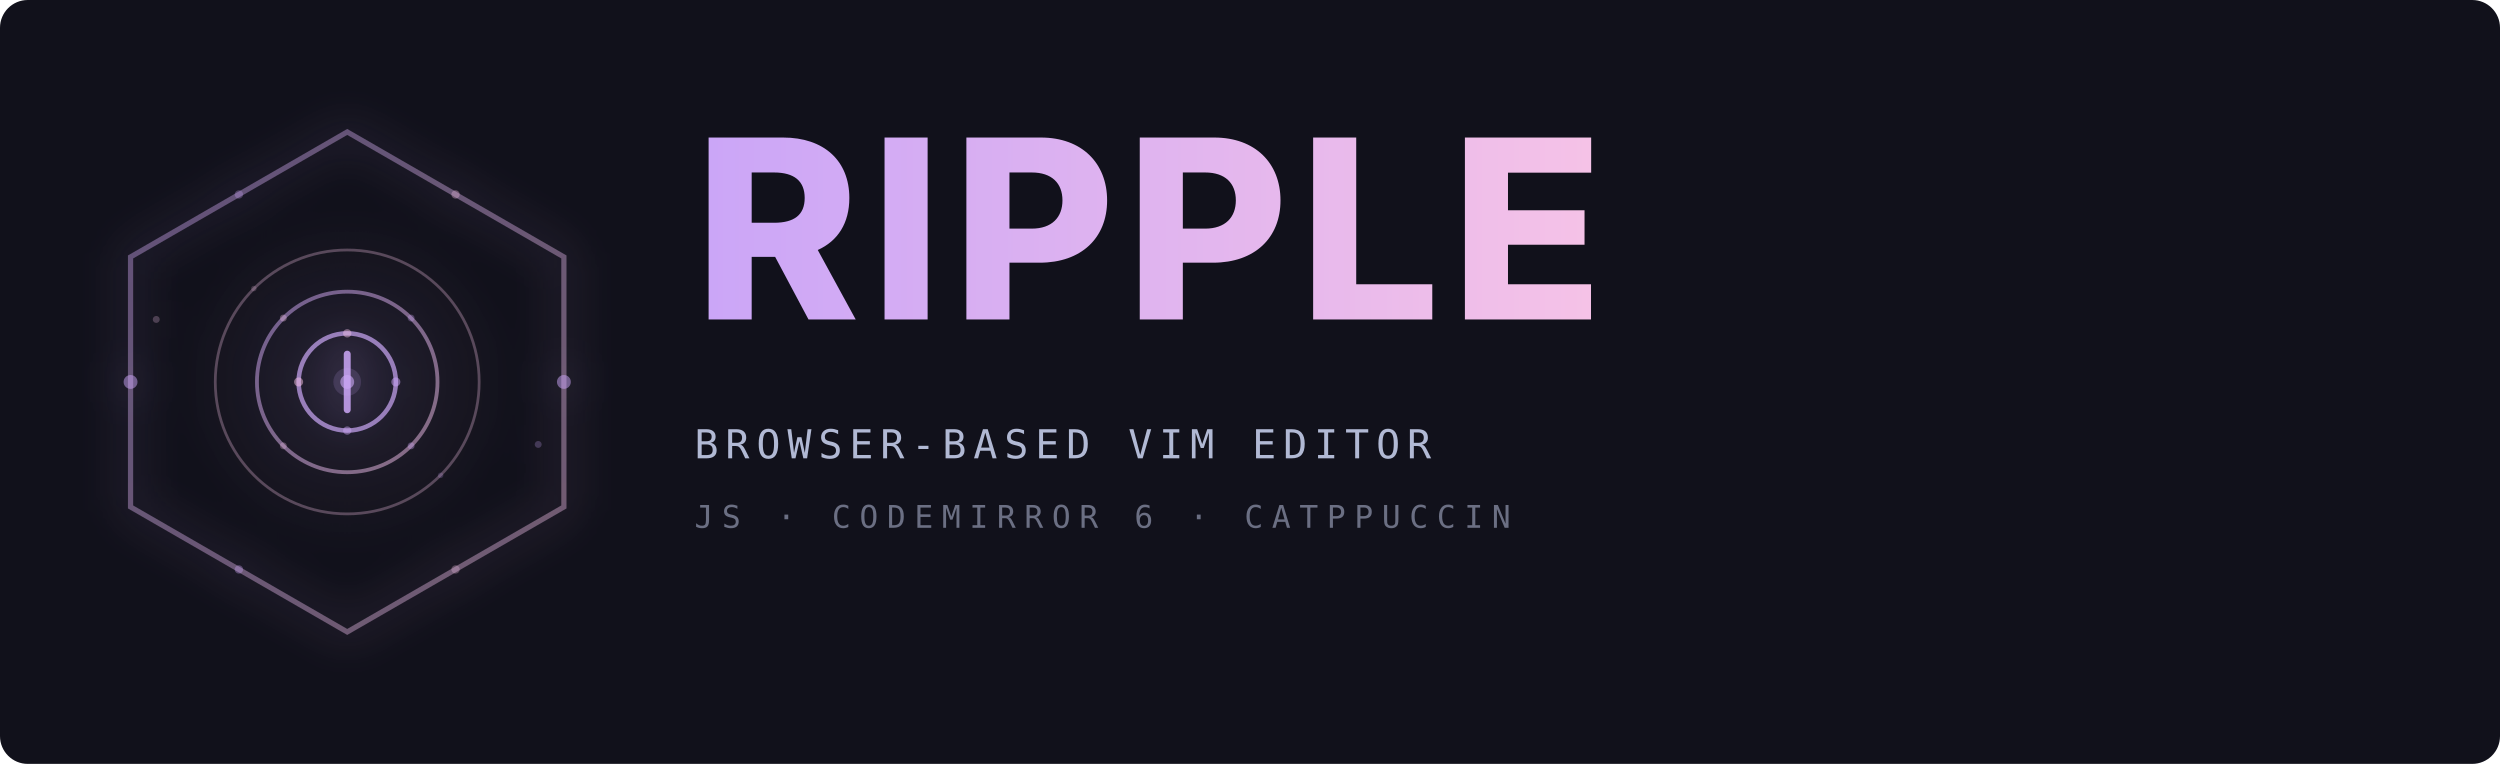
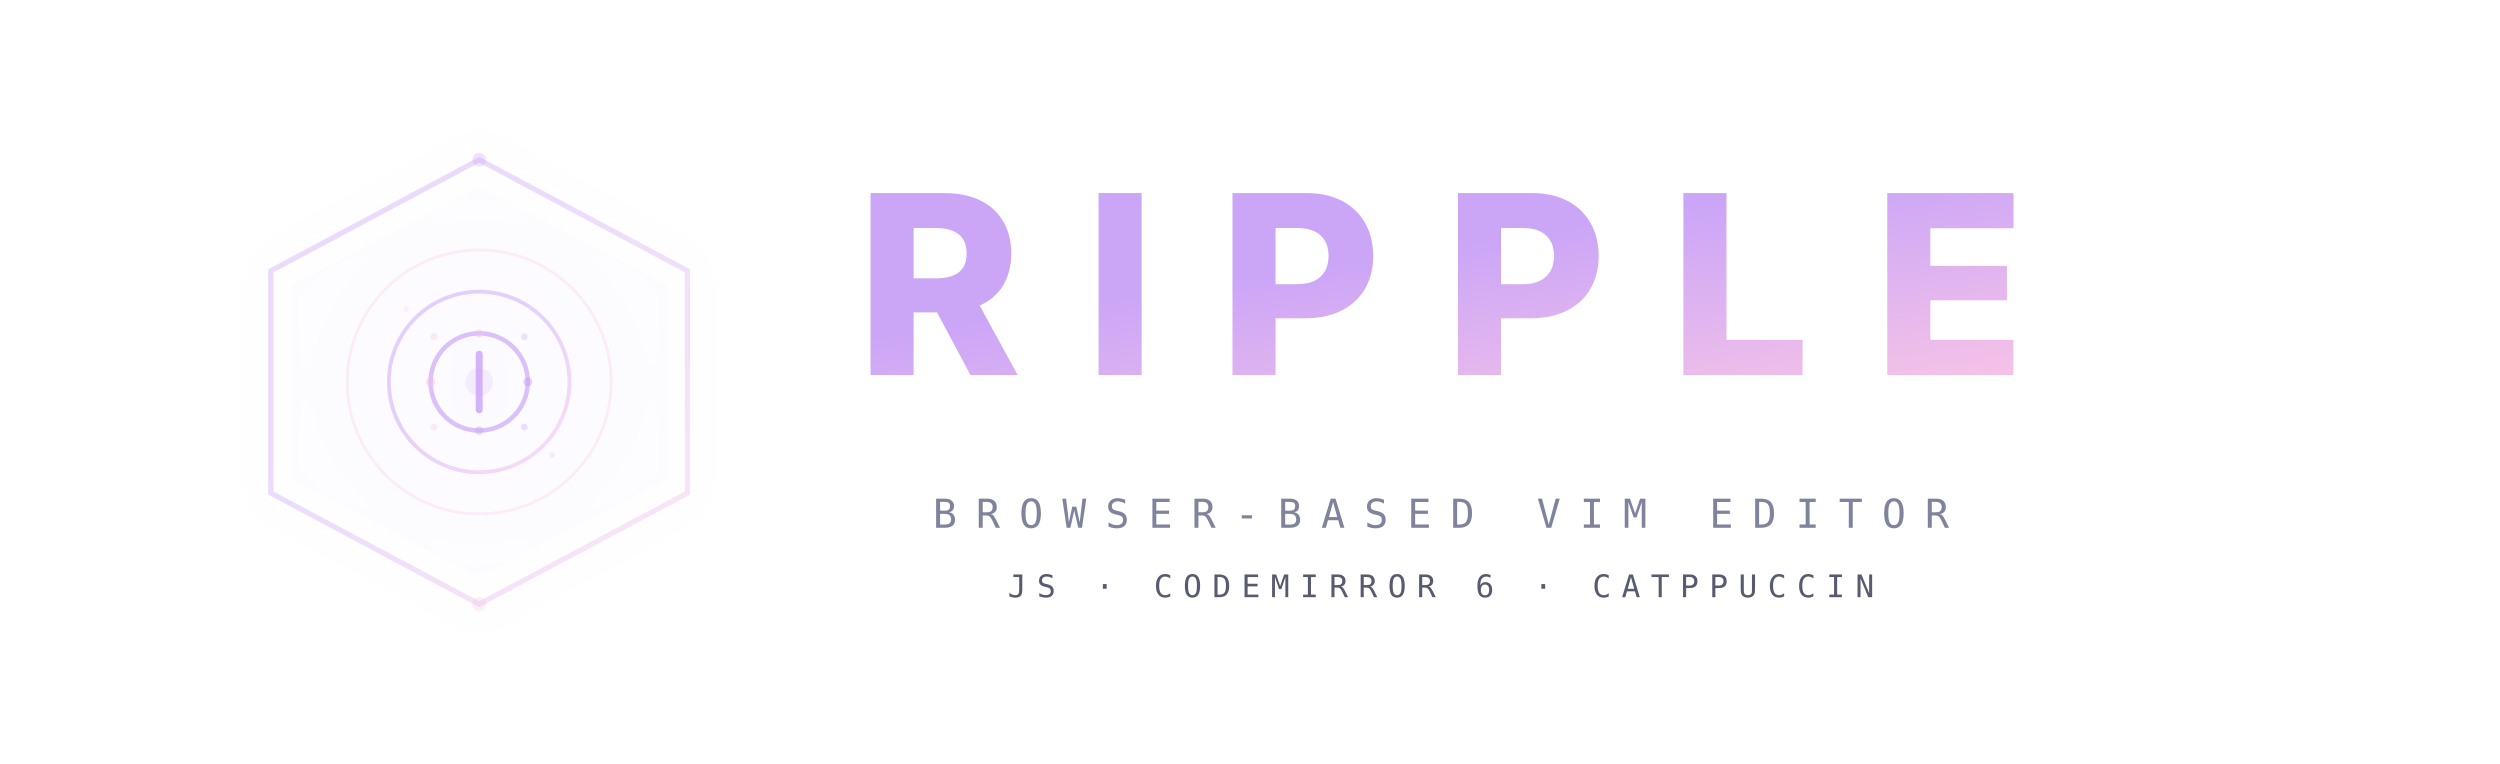
- <svg xmlns="http://www.w3.org/2000/svg" viewBox="0 0 720 220">
+ <svg xmlns="http://www.w3.org/2000/svg" viewBox="0 0 720 220" fill="none">
  <defs>
-     <linearGradient id="accentGrad" x1="0%" y1="0%" x2="100%" y2="100%">
+     <linearGradient id="g1" x1="0%" y1="0%" x2="100%" y2="100%">
      <stop offset="0%" stop-color="#cba6f7" />
+       <stop offset="40%" stop-color="#cba6f7" />
      <stop offset="100%" stop-color="#f5c2e7" />
    </linearGradient>
-     <linearGradient id="textGrad" x1="0%" y1="0%" x2="100%" y2="0%">
+     <linearGradient id="g2" x1="0%" y1="100%" x2="100%" y2="0%">
+       <stop offset="0%" stop-color="#f5c2e7" />
+       <stop offset="100%" stop-color="#cba6f7" />
+     </linearGradient>
+     <linearGradient id="g3" x1="0%" y1="0%" x2="0%" y2="100%">
      <stop offset="0%" stop-color="#cba6f7" />
+       <stop offset="50%" stop-color="#cba6f7" />
      <stop offset="100%" stop-color="#f5c2e7" />
    </linearGradient>
-     <filter id="glow">
-       <feGaussianBlur stdDeviation="3" result="blur" />
-       <feComposite in="SourceGraphic" in2="blur" operator="over" />
-     </filter>
-     <filter id="softGlow">
-       <feGaussianBlur stdDeviation="6" result="blur" />
-       <feMerge>
-         <feMergeNode in="blur" />
-         <feMergeNode in="SourceGraphic" />
-       </feMerge>
+     <filter id="softglow" x="-30%" y="-30%" width="160%" height="160%">
+       <feGaussianBlur in="SourceAlpha" stdDeviation="6" result="blur" />
+       <feFlood flood-color="#cba6f7" flood-opacity="0.15" result="color" />
+       <feComposite in="color" in2="blur" operator="in" result="shadow" />
+       <feComposite in="SourceGraphic" in2="shadow" operator="over" />
    </filter>
  </defs>
-   <rect width="720" height="220" fill="#11111b" rx="8" />
-   <g transform="translate(100, 110)" filter="url(#softGlow)">
-     <polygon points="0,-72 62.4,-36 62.4,36 0,72 -62.4,36 -62.4,-36" fill="none" stroke="url(#accentGrad)" stroke-width="1.5" opacity="0.4" />
-     <circle cx="0" cy="0" r="2" fill="#cba6f7" opacity="0.6" />
-     <circle cx="-62.4" cy="0" r="2" fill="#cba6f7" opacity="0.5" />
-     <circle cx="62.4" cy="0" r="2" fill="#cba6f7" opacity="0.5" />
-     <circle cx="31.2" cy="-54" r="1.2" fill="#f5c2e7" opacity="0.35" />
-     <circle cx="-31.2" cy="-54" r="1.2" fill="#cba6f7" opacity="0.3" />
-     <circle cx="31.2" cy="54" r="1.2" fill="#f5c2e7" opacity="0.3" />
-     <circle cx="-31.2" cy="54" r="1.2" fill="#cba6f7" opacity="0.35" />
-     <circle cx="-55" cy="-18" r="1" fill="#f5c2e7" opacity="0.25" />
-     <circle cx="55" cy="18" r="1" fill="#cba6f7" opacity="0.25" />
-     <line x1="0" y1="-8" x2="0" y2="8" stroke="#cba6f7" stroke-width="2" stroke-linecap="round" opacity="0.85" />
-     <circle cx="0" cy="0" r="14" fill="none" stroke="#cba6f7" stroke-width="1.3" opacity="0.7" />
-     <circle cx="0" cy="0" r="26" fill="none" stroke="url(#accentGrad)" stroke-width="1.1" opacity="0.5" />
-     <circle cx="0" cy="0" r="38" fill="none" stroke="#f5c2e7" stroke-width="0.8" opacity="0.3" />
-     <circle cx="14" cy="0" r="1.3" fill="#cba6f7" opacity="0.5" />
-     <circle cx="-14" cy="0" r="1.3" fill="#f5c2e7" opacity="0.5" />
-     <circle cx="0" cy="14" r="1.2" fill="#cba6f7" opacity="0.45" />
-     <circle cx="0" cy="-14" r="1.2" fill="#f5c2e7" opacity="0.45" />
-     <circle cx="18.4" cy="18.4" r="1" fill="#cba6f7" opacity="0.35" />
-     <circle cx="-18.4" cy="-18.4" r="1" fill="#f5c2e7" opacity="0.35" />
-     <circle cx="18.4" cy="-18.4" r="1" fill="#cba6f7" opacity="0.3" />
-     <circle cx="-18.4" cy="18.4" r="1" fill="#f5c2e7" opacity="0.3" />
-     <circle cx="26.9" cy="26.9" r="0.8" fill="#cba6f7" opacity="0.2" />
-     <circle cx="-26.9" cy="-26.9" r="0.8" fill="#f5c2e7" opacity="0.2" />
-     <circle cx="0" cy="0" r="4" fill="#cba6f7" opacity="0.15" />
+   <g transform="translate(58, 40)" filter="url(#softglow)">
+     <path d="M 80 6 L 140 38 L 140 102 L 80 134 L 20 102 L 20 38 Z" fill="none" stroke="url(#g1)" stroke-width="1.5" opacity="0.4" />
+     <path d="M 80 14 L 134 42 L 134 98 L 80 126 L 26 98 L 26 42 Z" fill="#cba6f7" opacity="0.04" />
+     <line x1="80" y1="62" x2="80" y2="78" stroke="#cba6f7" stroke-width="2" stroke-linecap="round" opacity="0.85" />
+     <circle cx="80" cy="70" r="4" fill="#cba6f7" opacity="0.15" />
+     <circle cx="80" cy="70" r="14" fill="none" stroke="#cba6f7" stroke-width="1.3" opacity="0.7" />
+     <circle cx="80" cy="70" r="26" fill="none" stroke="url(#g1)" stroke-width="1.1" opacity="0.5" />
+     <circle cx="80" cy="70" r="38" fill="none" stroke="#f5c2e7" stroke-width="0.8" opacity="0.3" />
+     <circle cx="94" cy="70" r="1.3" fill="#cba6f7" opacity="0.5" />
+     <circle cx="66" cy="70" r="1.3" fill="#f5c2e7" opacity="0.5" />
+     <circle cx="80" cy="84" r="1.2" fill="#cba6f7" opacity="0.45" />
+     <circle cx="80" cy="56" r="1.2" fill="#f5c2e7" opacity="0.45" />
+     <circle cx="93" cy="83" r="1" fill="#cba6f7" opacity="0.35" />
+     <circle cx="67" cy="57" r="1" fill="#f5c2e7" opacity="0.35" />
+     <circle cx="93" cy="57" r="1" fill="#cba6f7" opacity="0.3" />
+     <circle cx="67" cy="83" r="1" fill="#f5c2e7" opacity="0.3" />
+     <circle cx="101" cy="91" r="0.8" fill="#cba6f7" opacity="0.2" />
+     <circle cx="59" cy="49" r="0.8" fill="#f5c2e7" opacity="0.2" />
+     <circle cx="80" cy="6" r="2" fill="#cba6f7" opacity="0.3" />
+     <circle cx="80" cy="134" r="2" fill="#f5c2e7" opacity="0.3" />
  </g>
-   <g transform="translate(200, 0)">
-     <text x="0" y="92" font-family="'Inter','Segoe UI','Helvetica Neue',Arial,sans-serif" font-size="72" font-weight="800" fill="url(#textGrad)" letter-spacing="3">RIPPLE</text>
-     <line x1="0" y1="108" x2="340" y2="108" stroke="url(#accentGrad)" stroke-width="0.8" opacity="0.4" />
-     <text x="0" y="132" font-family="'JetBrains Mono','Fira Code','Cascadia Code',monospace" font-size="11.5" fill="#cdd6f4" letter-spacing="2" opacity="0.85">BROWSER-BASED VIM EDITOR</text>
-     <text x="0" y="152" font-family="'JetBrains Mono','Fira Code','Cascadia Code',monospace" font-size="9" fill="#a6adc8" letter-spacing="2.5" opacity="0.6">JS · CODEMIRROR 6 · CATPPUCCIN</text>
-   </g>
+   <text x="415" y="108" font-family="'SF Pro Display', 'Inter', 'Segoe UI', 'Helvetica Neue', Arial, sans-serif" font-size="72" font-weight="800" letter-spacing="18" fill="url(#g1)" text-anchor="middle">RIPPLE</text>
+   <line x1="280" y1="128" x2="550" y2="128" stroke="url(#g1)" stroke-width="0.8" opacity="0.25" />
+   <text x="415" y="152" font-family="'SF Mono', 'JetBrains Mono', 'Fira Code', 'Cascadia Code', monospace" font-size="11.5" font-weight="400" letter-spacing="5.5" fill="#7f849c" text-anchor="middle">BROWSER-BASED VIM EDITOR</text>
+   <text x="415" y="172" font-family="'SF Mono', 'JetBrains Mono', 'Fira Code', monospace" font-size="9" font-weight="400" letter-spacing="3" fill="#585b70" text-anchor="middle">JS  ·  CODEMIRROR 6  ·  CATPPUCCIN</text>
</svg>
